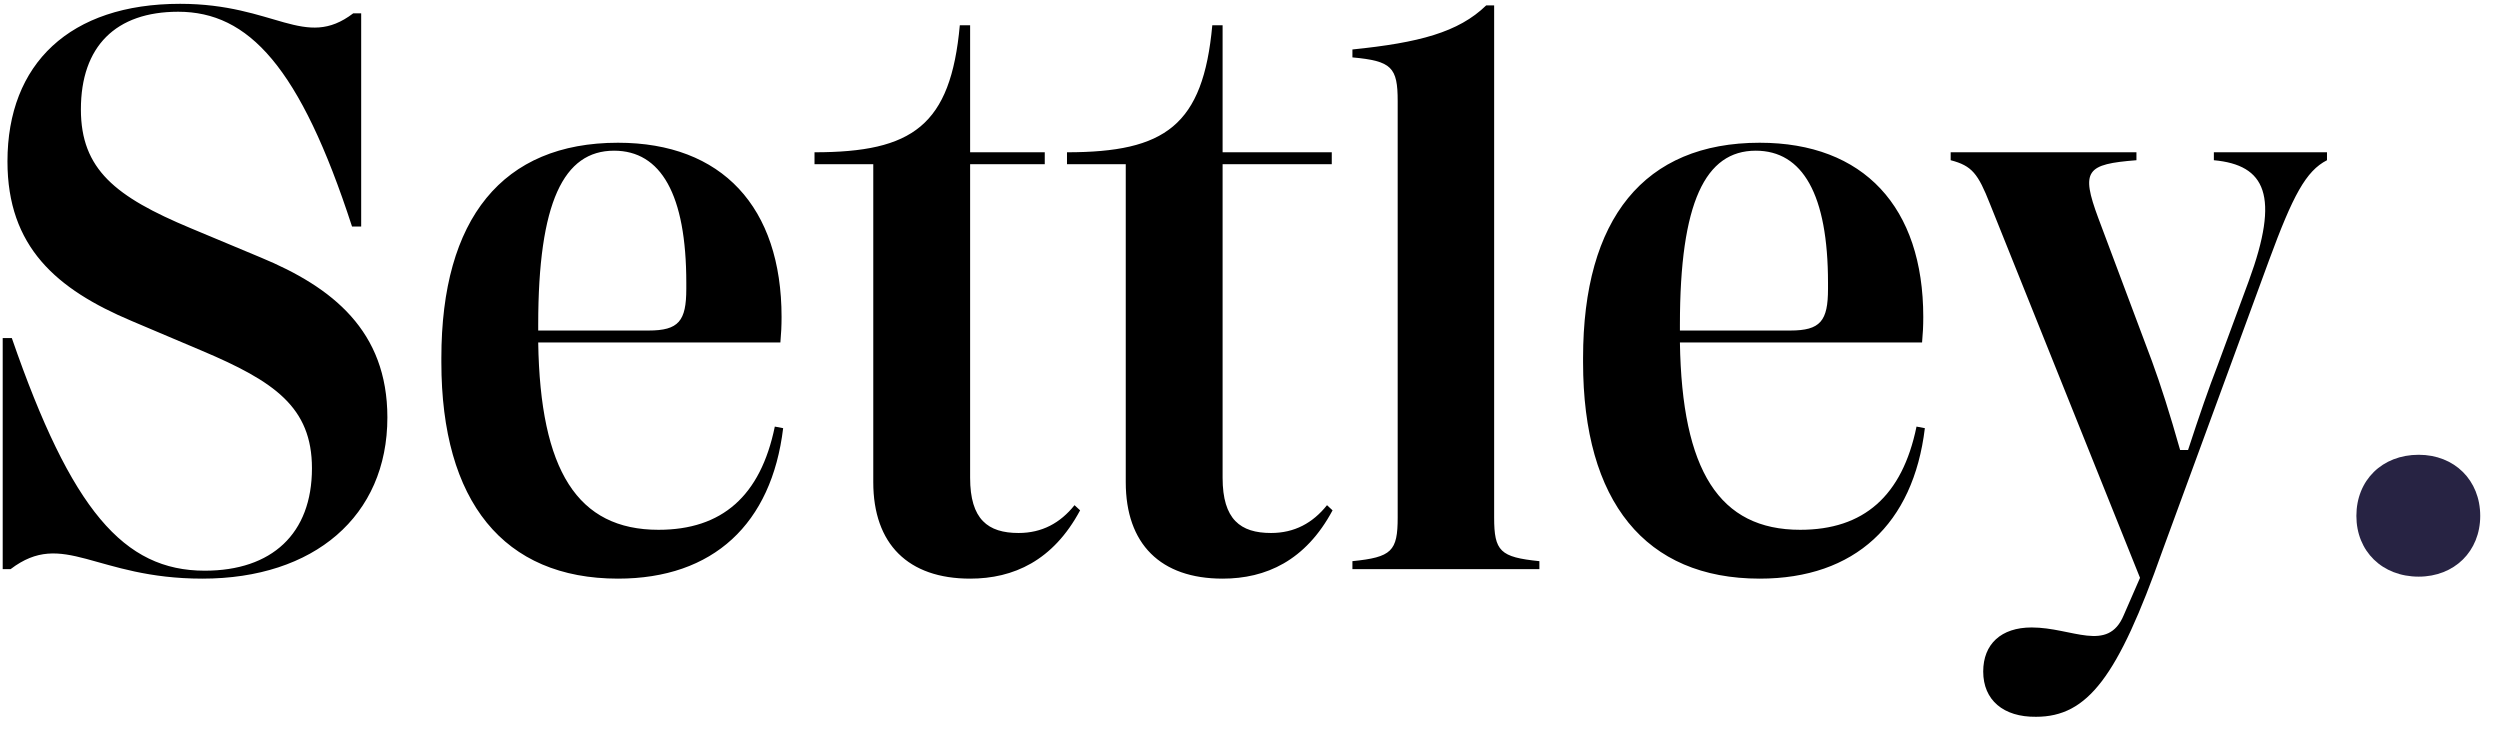
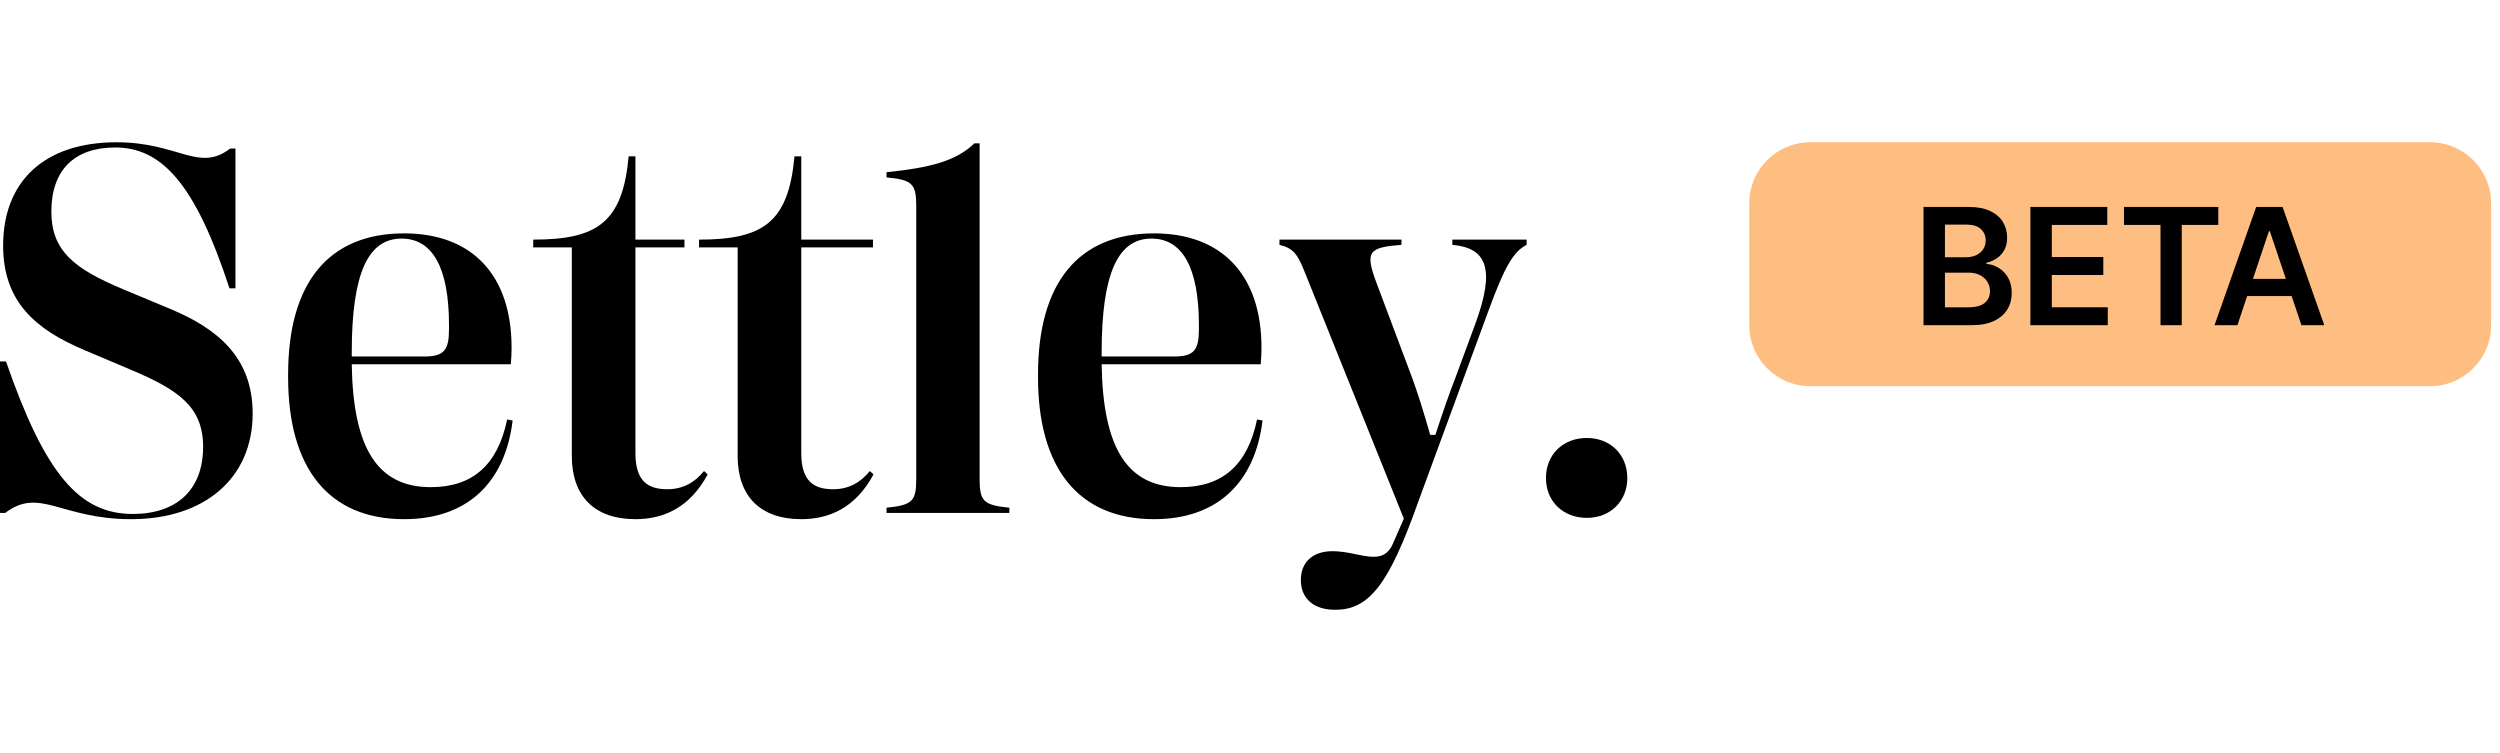
- <svg xmlns="http://www.w3.org/2000/svg" width="123" height="36" viewBox="0 0 123 36" fill="none">
-   <path d="M9.957 28.469C4.684 28.469 3.121 26.027 0.523 28H0.133V16.633H0.582C3.512 25.109 6.09 28.078 10.074 28.078C13.375 28.078 15.348 26.262 15.348 23.039C15.348 20.031 13.492 18.762 9.938 17.258L6.48 15.793C2.77 14.23 0.367 12.141 0.367 7.941C0.367 3.137 3.434 0.188 8.863 0.188C13.531 0.188 14.996 2.473 17.379 0.656H17.77V11.145H17.32C14.762 3.273 12.223 0.578 8.766 0.578C5.699 0.578 3.98 2.277 3.98 5.383C3.98 8.332 5.68 9.68 9.371 11.223L12.828 12.668C16.363 14.133 19.059 16.281 19.059 20.539C19.059 25.402 15.445 28.469 9.957 28.469ZM38.121 20.988L38.531 21.066C37.965 25.773 35.094 28.469 30.406 28.469C24.781 28.469 21.715 24.68 21.715 17.824V17.609C21.715 10.754 24.723 7.023 30.406 7.023C35.523 7.023 38.453 10.188 38.453 15.598C38.453 16.027 38.434 16.418 38.395 16.848H26.48C26.578 23.156 28.414 26.066 32.398 26.066C35.523 26.066 37.418 24.406 38.121 20.988ZM30.211 7.414C27.73 7.414 26.48 9.953 26.48 15.969V16.262H31.91C33.395 16.262 33.766 15.793 33.766 14.211V13.918C33.766 9.562 32.516 7.414 30.211 7.414ZM47.73 28.469C44.684 28.469 42.965 26.77 42.965 23.723V8.078H40.074V7.492C44.898 7.492 46.773 6.184 47.223 1.242H47.73V7.492H51.402V8.078H47.73V23.508C47.73 25.559 48.609 26.223 50.113 26.223C51.266 26.223 52.164 25.734 52.867 24.855L53.141 25.109C51.812 27.59 49.859 28.469 47.73 28.469ZM60.152 28.469C57.105 28.469 55.387 26.77 55.387 23.723V8.078H52.496V7.492C57.32 7.492 59.195 6.184 59.645 1.242H60.152V7.492H65.523V8.078H60.152V23.508C60.152 25.559 61.031 26.223 62.535 26.223C63.688 26.223 64.586 25.734 65.289 24.855L65.562 25.109C64.234 27.59 62.281 28.469 60.152 28.469ZM75.738 28H66.539V27.609C68.473 27.414 68.766 27.121 68.766 25.461V4.973C68.766 3.312 68.473 3 66.539 2.824V2.434C69.801 2.102 71.754 1.594 73.121 0.266H73.512V25.461C73.512 27.121 73.805 27.414 75.738 27.609V28ZM94.293 20.988L94.703 21.066C94.137 25.773 91.266 28.469 86.578 28.469C80.953 28.469 77.887 24.68 77.887 17.824V17.609C77.887 10.754 80.894 7.023 86.578 7.023C91.695 7.023 94.625 10.188 94.625 15.598C94.625 16.027 94.606 16.418 94.566 16.848H82.652C82.75 23.156 84.586 26.066 88.57 26.066C91.695 26.066 93.59 24.406 94.293 20.988ZM86.383 7.414C83.902 7.414 82.652 9.953 82.652 15.969V16.262H88.082C89.566 16.262 89.938 15.793 89.938 14.211V13.918C89.938 9.562 88.688 7.414 86.383 7.414ZM100.172 35.266C98.57 35.285 97.574 34.445 97.574 33.039C97.574 31.691 98.453 30.871 99.957 30.871C101.949 30.871 103.707 32.141 104.488 30.266L105.289 28.43L97.906 10.031C97.32 8.547 97.027 8.156 95.973 7.883V7.492H105.113V7.883C102.652 8.078 102.359 8.371 103.238 10.734L105.875 17.766C106.305 18.938 106.754 20.344 107.262 22.141H107.652C108.219 20.402 108.688 19.055 109.098 18L110.641 13.82C112.184 9.621 111.461 8.117 108.922 7.883V7.492H114.488V7.883C113.453 8.41 112.809 9.621 111.637 12.805L106.383 27.121C104.195 33.312 102.711 35.266 100.172 35.266Z" fill="black" />
-   <path d="M119 28.371C117.203 28.371 115.934 27.121 115.934 25.383C115.934 23.625 117.203 22.375 119 22.375C120.758 22.375 122.027 23.625 122.027 25.383C122.027 27.121 120.758 28.371 119 28.371Z" fill="#272343" />
+ <svg xmlns="http://www.w3.org/2000/svg" width="246" height="74" viewBox="0 0 246 74" fill="none">
+   <path d="M12.906 51.087C5.978 51.087 3.926 47.885 0.513 50.472H0V35.566H0.59C4.439 46.681 7.825 50.574 13.059 50.574C17.396 50.574 19.987 48.192 19.987 43.966C19.987 40.022 17.549 38.357 12.88 36.385L8.339 34.464C3.464 32.415 0.308 29.675 0.308 24.168C0.308 17.867 4.336 14 11.469 14C17.601 14 19.525 16.997 22.655 14.615H23.169V28.369H22.578C19.217 18.047 15.882 14.512 11.341 14.512C7.312 14.512 5.054 16.741 5.054 20.813C5.054 24.68 7.287 26.448 12.136 28.471L16.677 30.366C21.321 32.287 24.862 35.105 24.862 40.688C24.862 47.065 20.115 51.087 12.906 51.087Z" fill="black" />
+   <path d="M49.903 41.277L50.442 41.38C49.698 47.552 45.926 51.087 39.769 51.087C32.379 51.087 28.351 46.118 28.351 37.128V36.846C28.351 27.856 32.302 22.964 39.769 22.964C46.491 22.964 50.339 27.113 50.339 34.208C50.339 34.772 50.314 35.284 50.263 35.847H34.612C34.74 44.12 37.152 47.936 42.386 47.936C46.491 47.936 48.98 45.759 49.903 41.277ZM39.512 23.477C36.254 23.477 34.612 26.806 34.612 34.695V35.079H41.744C43.694 35.079 44.182 34.464 44.182 32.39V32.005C44.182 26.294 42.54 23.477 39.512 23.477Z" fill="black" />
+   <path d="M62.527 51.087C58.524 51.087 56.266 48.858 56.266 44.863V24.347H52.469V23.579C58.806 23.579 61.269 21.863 61.859 15.383H62.527V23.579H67.35V24.347H62.527V44.581C62.527 47.27 63.681 48.141 65.657 48.141C67.171 48.141 68.351 47.501 69.274 46.348L69.634 46.681C67.889 49.934 65.323 51.087 62.527 51.087Z" fill="black" />
+   <path d="M78.845 51.087C74.842 51.087 72.584 48.858 72.584 44.863V24.347H68.787V23.579C75.124 23.579 77.587 21.863 78.177 15.383H78.845V23.579H85.9V24.347H78.845V44.581C78.845 47.27 79.999 48.141 81.975 48.141C83.489 48.141 84.669 47.501 85.592 46.348L85.952 46.681C84.207 49.934 81.641 51.087 78.845 51.087Z" fill="black" />
+   <path d="M99.319 50.472H87.234V49.96C89.775 49.703 90.159 49.319 90.159 47.142V20.275C90.159 18.098 89.775 17.688 87.234 17.458V16.945C91.519 16.51 94.085 15.844 95.881 14.102H96.394V47.142C96.394 49.319 96.779 49.703 99.319 49.96V50.472Z" fill="black" />
+   <path d="M123.693 41.277L124.232 41.38C123.488 47.552 119.716 51.087 113.559 51.087C106.169 51.087 102.141 46.118 102.141 37.128V36.846C102.141 27.856 106.093 22.964 113.559 22.964C120.281 22.964 124.13 27.113 124.13 34.208C124.13 34.772 124.104 35.284 124.053 35.847H108.402C108.53 44.12 110.942 47.936 116.176 47.936C120.281 47.936 122.77 45.759 123.693 41.277ZM113.302 23.477C110.044 23.477 108.402 26.806 108.402 34.695V35.079H115.534C117.484 35.079 117.972 34.464 117.972 32.39V32.005C117.972 26.294 116.33 23.477 113.302 23.477Z" fill="black" />
+   <path d="M131.416 60C129.312 60.025 128.004 58.924 128.004 57.08C128.004 55.312 129.158 54.237 131.134 54.237C133.751 54.237 136.06 55.902 137.086 53.443L138.138 51.035L128.44 26.909C127.67 24.962 127.285 24.45 125.9 24.091V23.579H137.907V24.091C134.675 24.347 134.29 24.732 135.444 27.831L138.908 37.051C139.473 38.588 140.063 40.432 140.73 42.788H141.243C141.987 40.509 142.603 38.741 143.142 37.358L145.168 31.877C147.195 26.371 146.246 24.399 142.911 24.091V23.579H150.223V24.091C148.863 24.783 148.016 26.371 146.477 30.546L139.575 49.319C136.702 57.438 134.752 60 131.416 60Z" fill="black" />
+   <path d="M156.15 50.958C153.789 50.958 152.122 49.319 152.122 47.04C152.122 44.735 153.789 43.096 156.15 43.096C158.459 43.096 160.127 44.735 160.127 47.04C160.127 49.319 158.459 50.958 156.15 50.958Z" fill="black" />
+   <rect x="172.127" y="14" width="73" height="24" rx="6" fill="#FFBE81" />
+   <path d="M189.275 32V20.364H193.729C194.57 20.364 195.269 20.496 195.826 20.761C196.386 21.023 196.805 21.381 197.081 21.835C197.362 22.29 197.502 22.805 197.502 23.381C197.502 23.854 197.411 24.259 197.229 24.597C197.047 24.93 196.803 25.201 196.496 25.409C196.189 25.617 195.847 25.767 195.468 25.858V25.972C195.881 25.994 196.277 26.121 196.655 26.352C197.038 26.579 197.35 26.901 197.593 27.318C197.835 27.735 197.956 28.239 197.956 28.829C197.956 29.432 197.811 29.974 197.519 30.454C197.227 30.932 196.788 31.309 196.201 31.585C195.614 31.862 194.875 32 193.985 32H189.275ZM191.383 30.239H193.65C194.415 30.239 194.966 30.093 195.303 29.801C195.644 29.506 195.814 29.127 195.814 28.665C195.814 28.32 195.729 28.009 195.559 27.733C195.388 27.453 195.146 27.233 194.831 27.074C194.517 26.911 194.142 26.829 193.706 26.829H191.383V30.239ZM191.383 25.312H193.468C193.831 25.312 194.159 25.246 194.451 25.114C194.742 24.977 194.972 24.786 195.138 24.54C195.309 24.29 195.394 23.994 195.394 23.653C195.394 23.203 195.235 22.831 194.917 22.54C194.602 22.248 194.135 22.102 193.513 22.102H191.383V25.312ZM199.79 32V20.364H207.358V22.131H201.898V25.29H206.966V27.057H201.898V30.233H207.404V32H199.79ZM208.998 22.131V20.364H218.282V22.131H214.685V32H212.594V22.131H208.998ZM220.16 32H217.91L222.006 20.364H224.608L228.711 32H226.461L223.353 22.75H223.262L220.16 32ZM220.233 27.438H226.37V29.131H220.233V27.438Z" fill="black" />
</svg>
